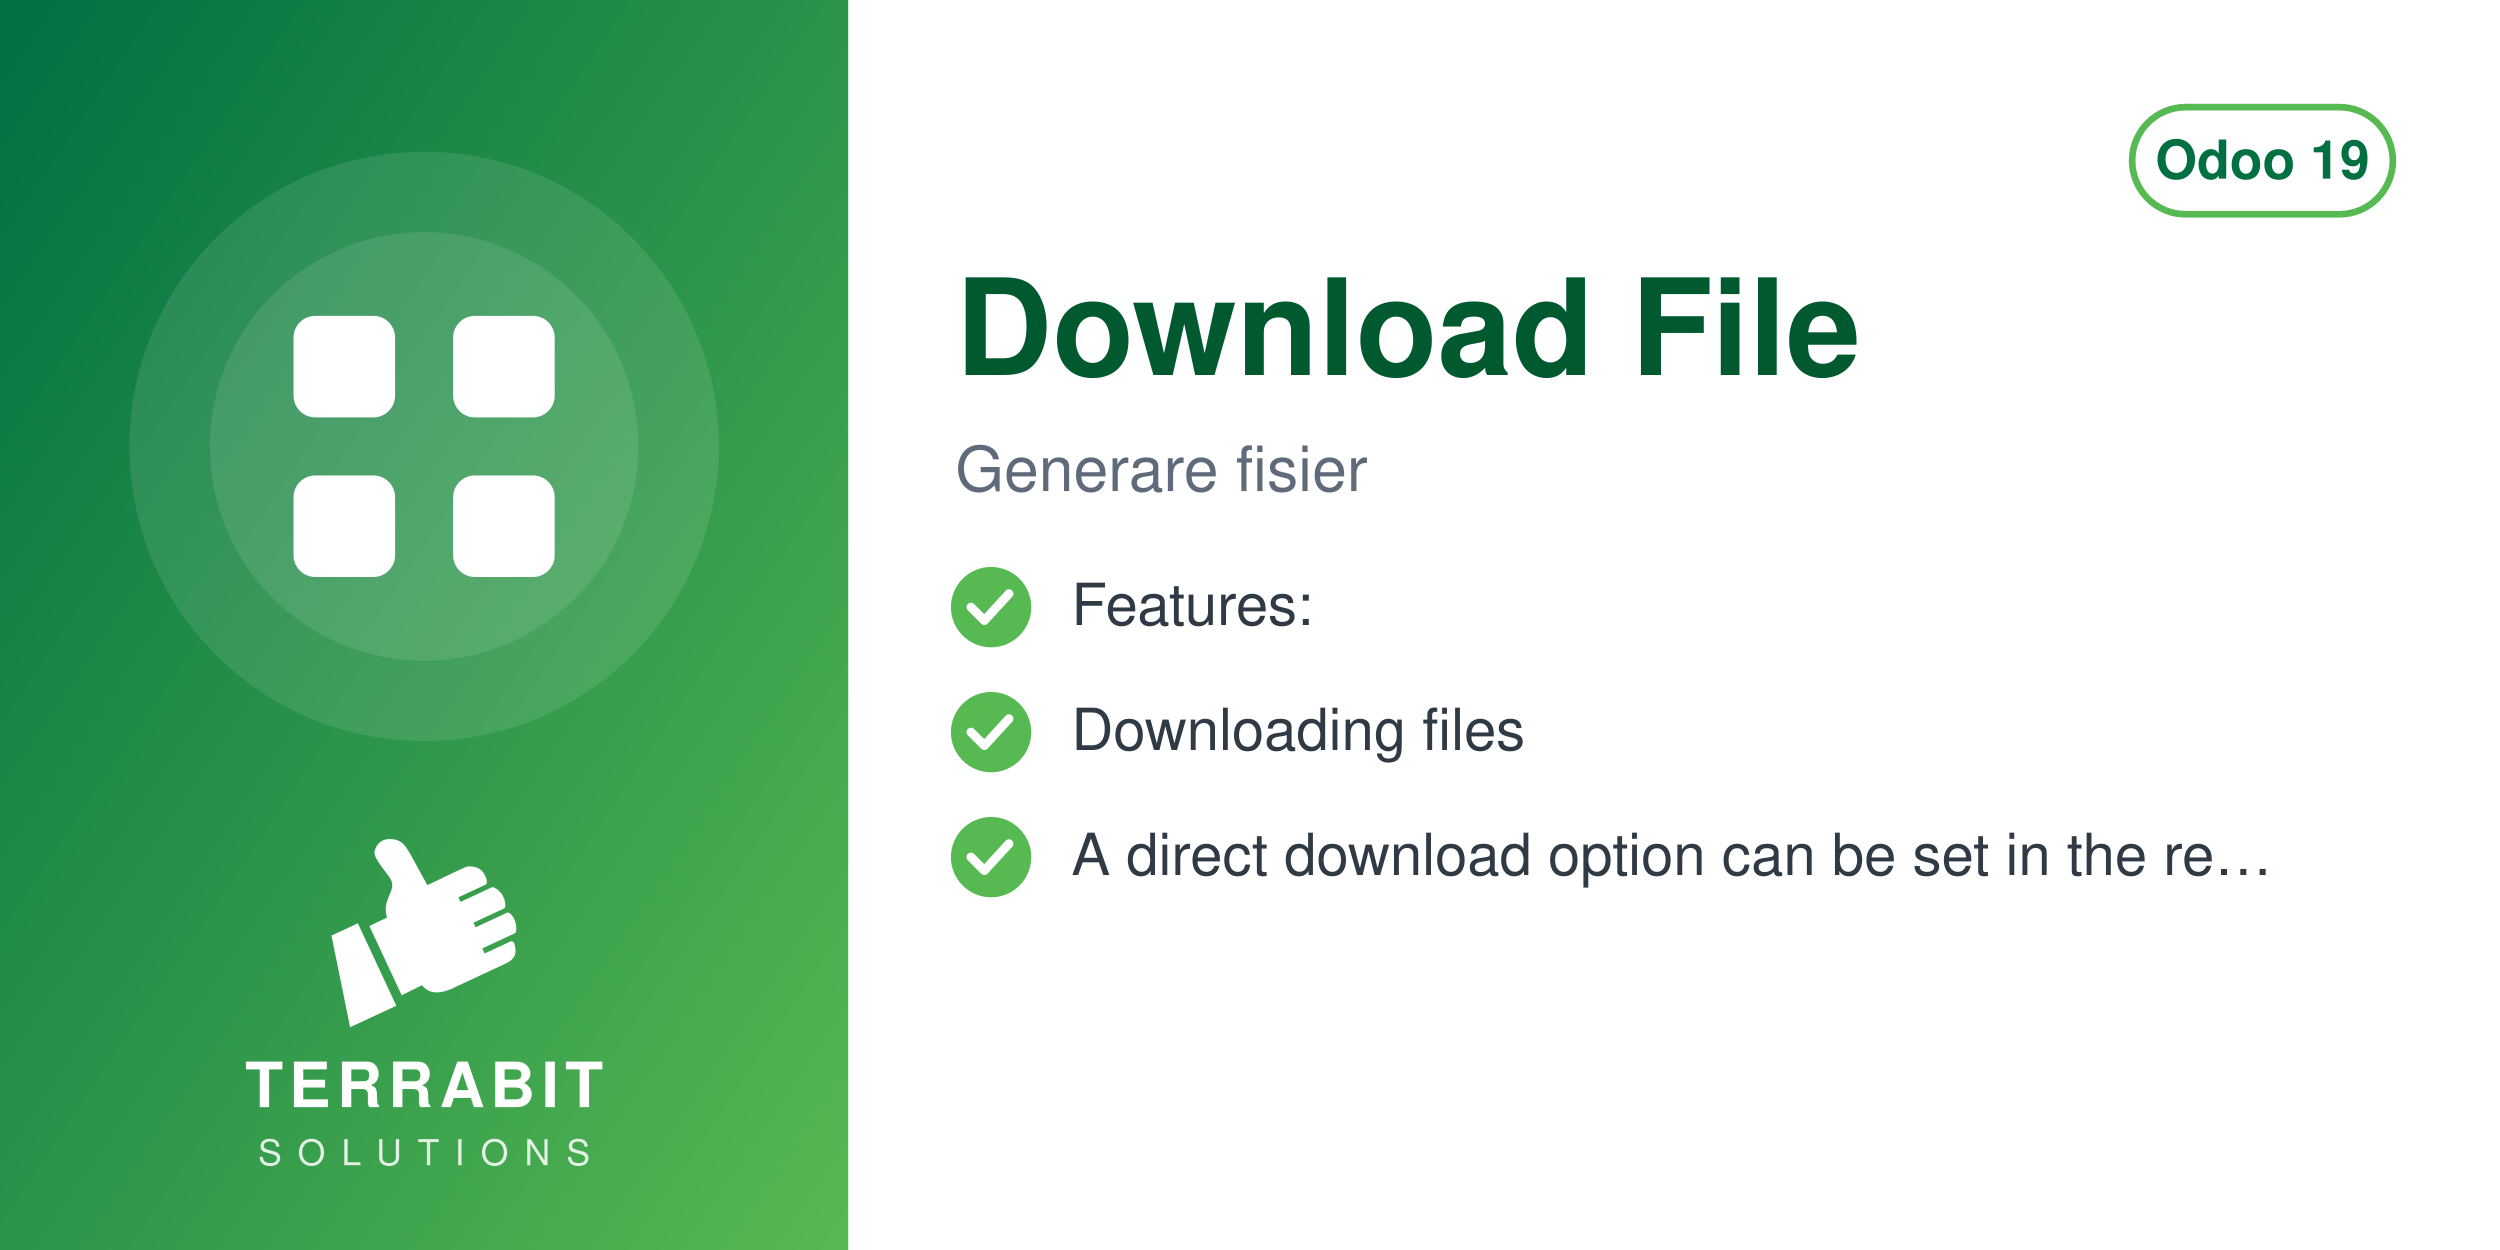
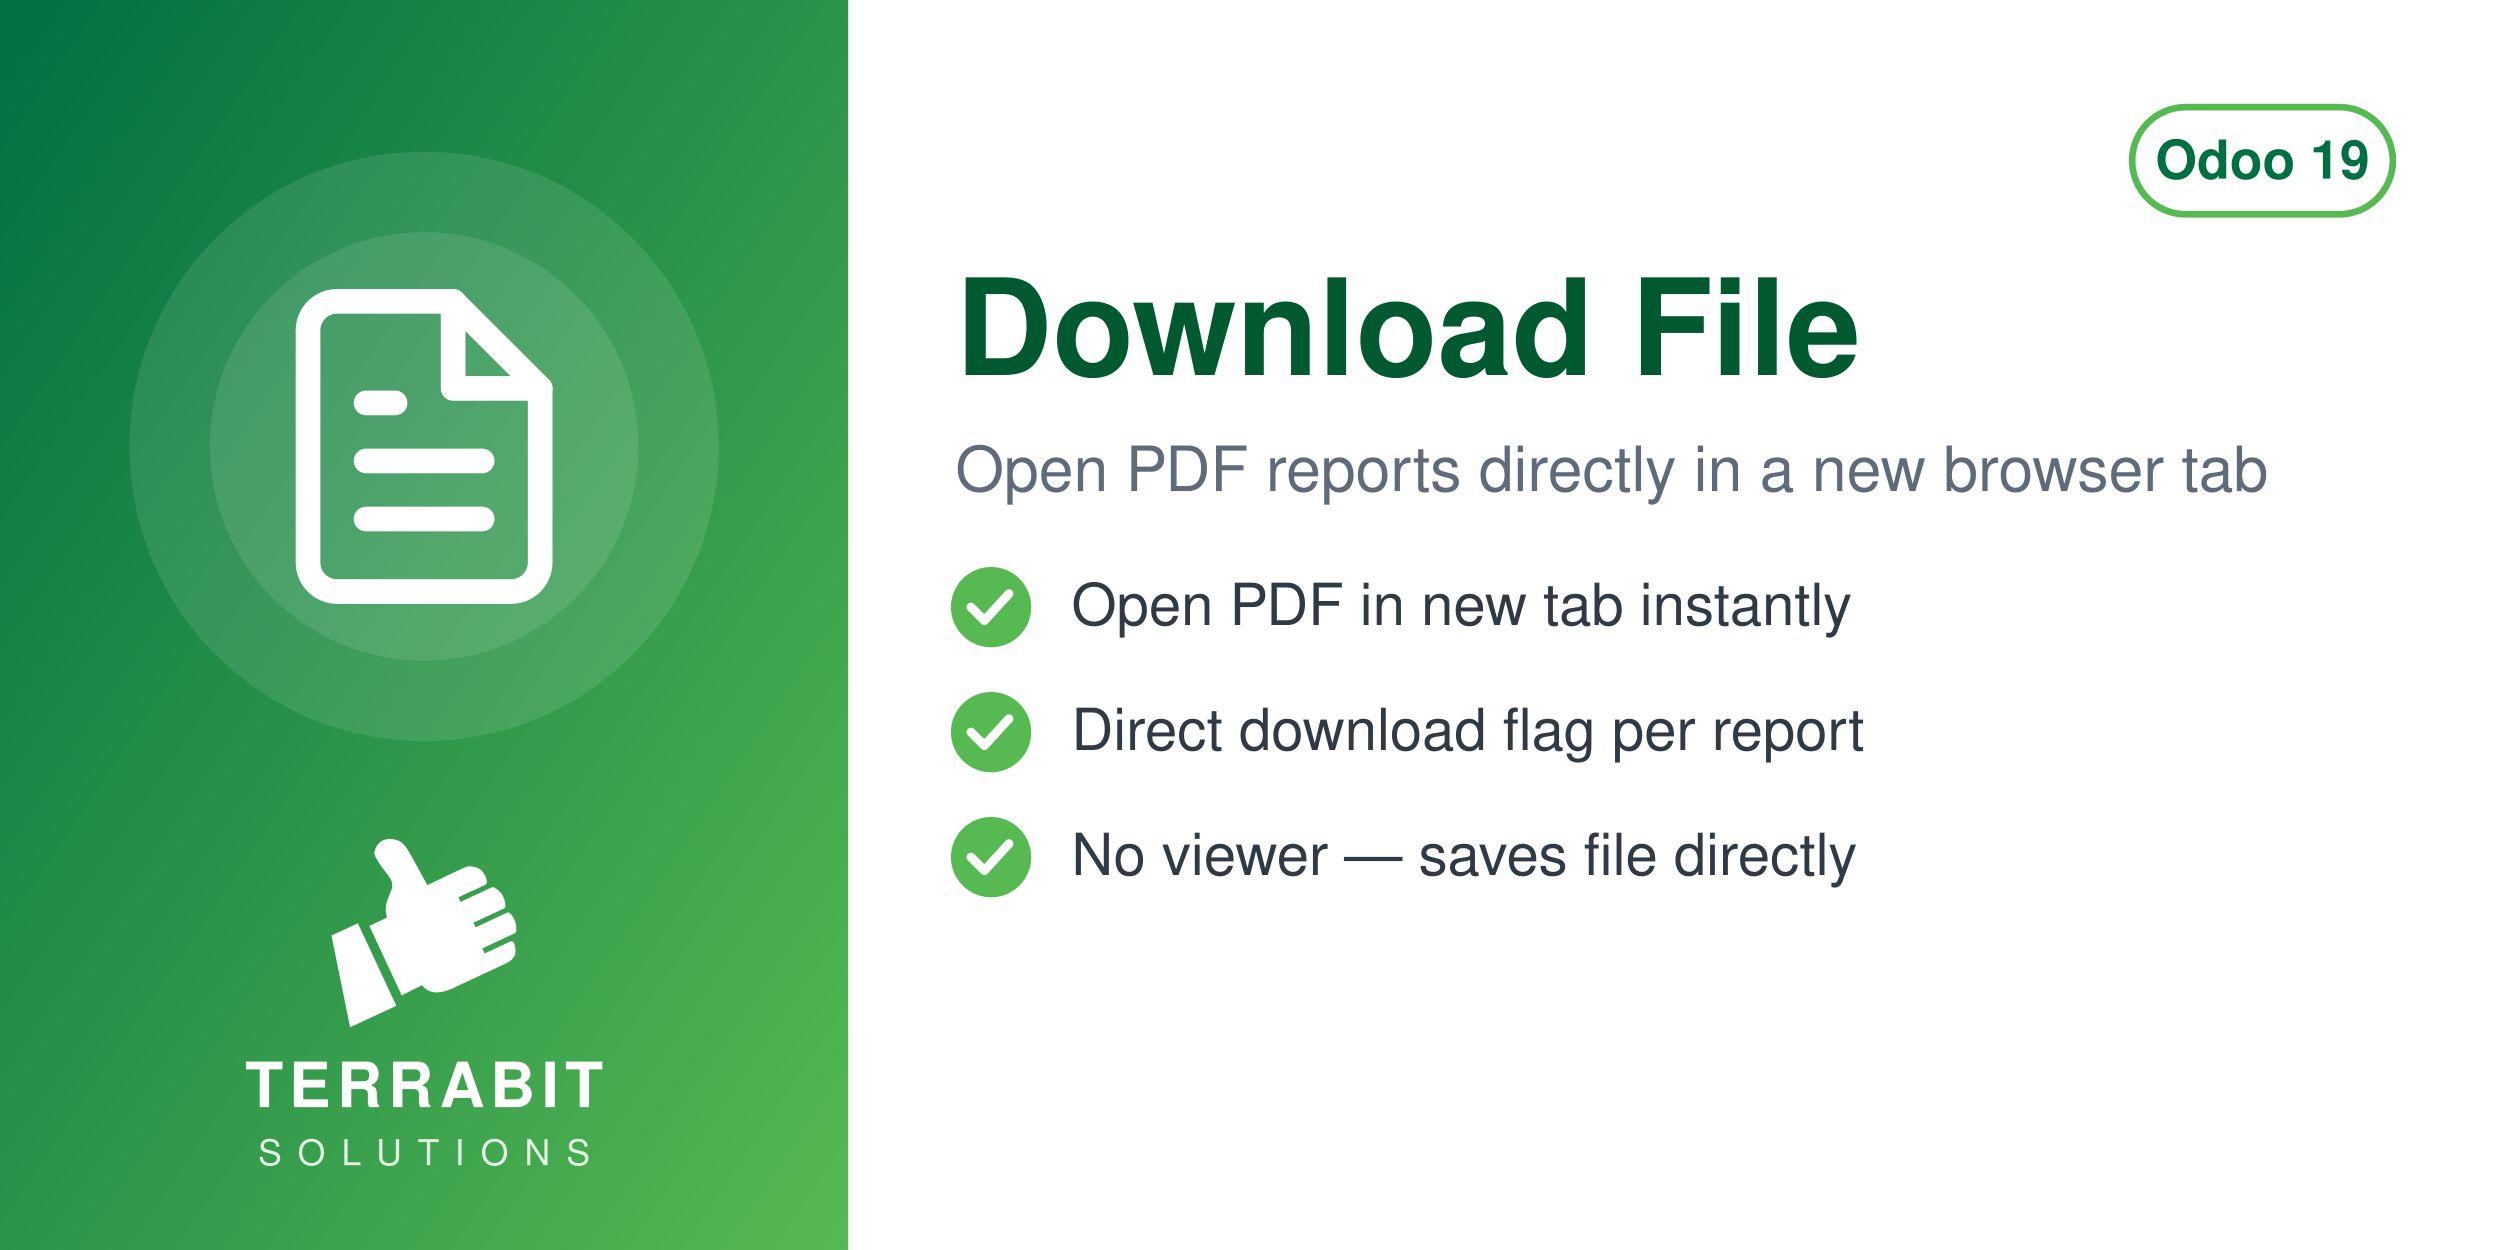
<svg xmlns="http://www.w3.org/2000/svg" width="560" height="280" viewBox="0 0 560 280">
  <defs>
    <linearGradient id="g" x1="0" y1="0" x2="1" y2="1">
      <stop offset="0" stop-color="#006F42" />
      <stop offset="1" stop-color="#57B952" />
    </linearGradient>
  </defs>
  <rect width="560" height="280" fill="#FFFFFF" />
  <rect width="190" height="280" fill="url(#g)" />
  <circle cx="95.0" cy="100" r="66" fill="white" opacity="0.10" />
  <circle cx="95.0" cy="100" r="48" fill="white" opacity="0.10" />
  <svg x="56.0" y="61.0" width="78" height="78" viewBox="0 0 24 24">
-     <g fill="white" stroke="none">
-       <rect x="3" y="3" width="7" height="7" rx="1.5" />
-       <rect x="14" y="3" width="7" height="7" rx="1.5" />
-       <rect x="3" y="14" width="7" height="7" rx="1.5" />
-       <rect x="14" y="14" width="7" height="7" rx="1.5" />
+     <g fill="none" stroke="white" stroke-width="1.7" stroke-linecap="round" stroke-linejoin="round">
+       <path d="M14 2H6a2 2 0 0 0-2 2v16a2 2 0 0 0 2 2h12a2 2 0 0 0 2-2V8z" />
+       <path d="M14 2v6h6M8 13h8M8 17h8M8 9h2" />
    </g>
  </svg>
  <svg x="72.0" y="186" width="46" height="46" viewBox="4045 2535 3400 3400" preserveAspectRatio="xMidYMid meet">
    <path fill="#FFFFFF" d="M4648.32 4073.59l636.59 1365.17 -765.09 355.96 -308.63 -1517.87 437.13 -203.26zm725.61 1192.32l336.75 -167.88c105.65,140.85 282.69,170.72 576.82,18.8l819.92 -382.33c181.4,-90.13 164.26,-214.57 130.07,-328.43 -4.28,-14.25 -13.68,-24.81 -27.34,-30.7 -13.67,-5.89 -27.61,-5.11 -41.09,1.18l-422.32 196.93 -39.04 -83.72 538.07 -250.91c16.64,-7.76 24.7,-27.69 25.58,-46.04 6.48,-134.33 -44.36,-230.89 -105.84,-285.23 -15.2,-13.44 -35.71,-15.59 -54.12,-7l-513.92 239.64 -35.6 -76.34 506.31 -236.1c17.69,-8.25 22.52,-36.93 21.83,-56.45 -4.1,-117.31 -67.62,-232.74 -187.72,-290.66 -13.94,-6.72 -28.64,-6.36 -42.69,0.19l-511.21 238.38 -35.37 -75.86 448.98 -209.36c20.44,-9.53 25.81,-42.28 21.02,-64.32 -41.02,-189.07 -167.92,-247.8 -318.14,-237.87 -29.39,1.94 -589.86,273.16 -665.95,310.54l-281.84 -513.57c-59.06,-93.13 -112.7,-221.7 -276.47,-245.13 -211.24,-30.22 -291.56,94.38 -316.89,203.13 -25.32,108.75 223.84,365.99 276.05,473.69 85.52,184.27 -161.86,318.11 -68.41,617.99l-292.54 139.94 535.09 1147.51z" />
  </svg>
  <text x="95.0" y="248" text-anchor="middle" font-family="Helvetica,Arial,sans-serif" font-size="14" font-weight="800" letter-spacing="1.4" fill="white">TERRABIT</text>
  <text x="95.0" y="261" text-anchor="middle" font-family="Helvetica,Arial,sans-serif" font-size="8" font-weight="500" letter-spacing="3.6" fill="white" opacity="0.85">SOLUTIONS</text>
  <g>
    <rect x="477.6" y="24" width="58.4" height="24" rx="12" fill="none" stroke="#57B952" stroke-width="1.5" />
    <text x="506.8" y="40" text-anchor="middle" font-family="Helvetica,Arial,sans-serif" font-size="12" font-weight="700" fill="#006F42">Odoo 19</text>
  </g>
  <text x="214" y="84" font-family="Helvetica,Arial,sans-serif" font-size="30" font-weight="700" fill="#00592F">Download File</text>
-   <text x="214" y="110" font-family="Helvetica,Arial,sans-serif" font-size="14" fill="#5F6B7A">Generare fisier</text>
+   <text x="214" y="110" font-family="Helvetica,Arial,sans-serif" font-size="14" fill="#5F6B7A">Open PDF reports directly in a new browser tab</text>
  <circle cx="222" cy="136" r="9" fill="#57B952" />
  <path d="M217.5 136 l3 3 l5.5 -6" fill="none" stroke="white" stroke-width="2" stroke-linecap="round" stroke-linejoin="round" />
-   <text x="240" y="140" font-family="Helvetica,Arial,sans-serif" font-size="13" fill="#2F3A45">Features:</text>
+   <text x="240" y="140" font-family="Helvetica,Arial,sans-serif" font-size="13" fill="#2F3A45">Open PDF in new tab instantly</text>
  <circle cx="222" cy="164" r="9" fill="#57B952" />
  <path d="M217.5 164 l3 3 l5.5 -6" fill="none" stroke="white" stroke-width="2" stroke-linecap="round" stroke-linejoin="round" />
-   <text x="240" y="168" font-family="Helvetica,Arial,sans-serif" font-size="13" fill="#2F3A45">Downloading files</text>
+   <text x="240" y="168" font-family="Helvetica,Arial,sans-serif" font-size="13" fill="#2F3A45">Direct download flag per report</text>
  <circle cx="222" cy="192" r="9" fill="#57B952" />
  <path d="M217.5 192 l3 3 l5.5 -6" fill="none" stroke="white" stroke-width="2" stroke-linecap="round" stroke-linejoin="round" />
-   <text x="240" y="196" font-family="Helvetica,Arial,sans-serif" font-size="13" fill="#2F3A45">A direct download option can be set in the re…</text>
+   <text x="240" y="196" font-family="Helvetica,Arial,sans-serif" font-size="13" fill="#2F3A45">No viewer — saves file directly</text>
</svg>
